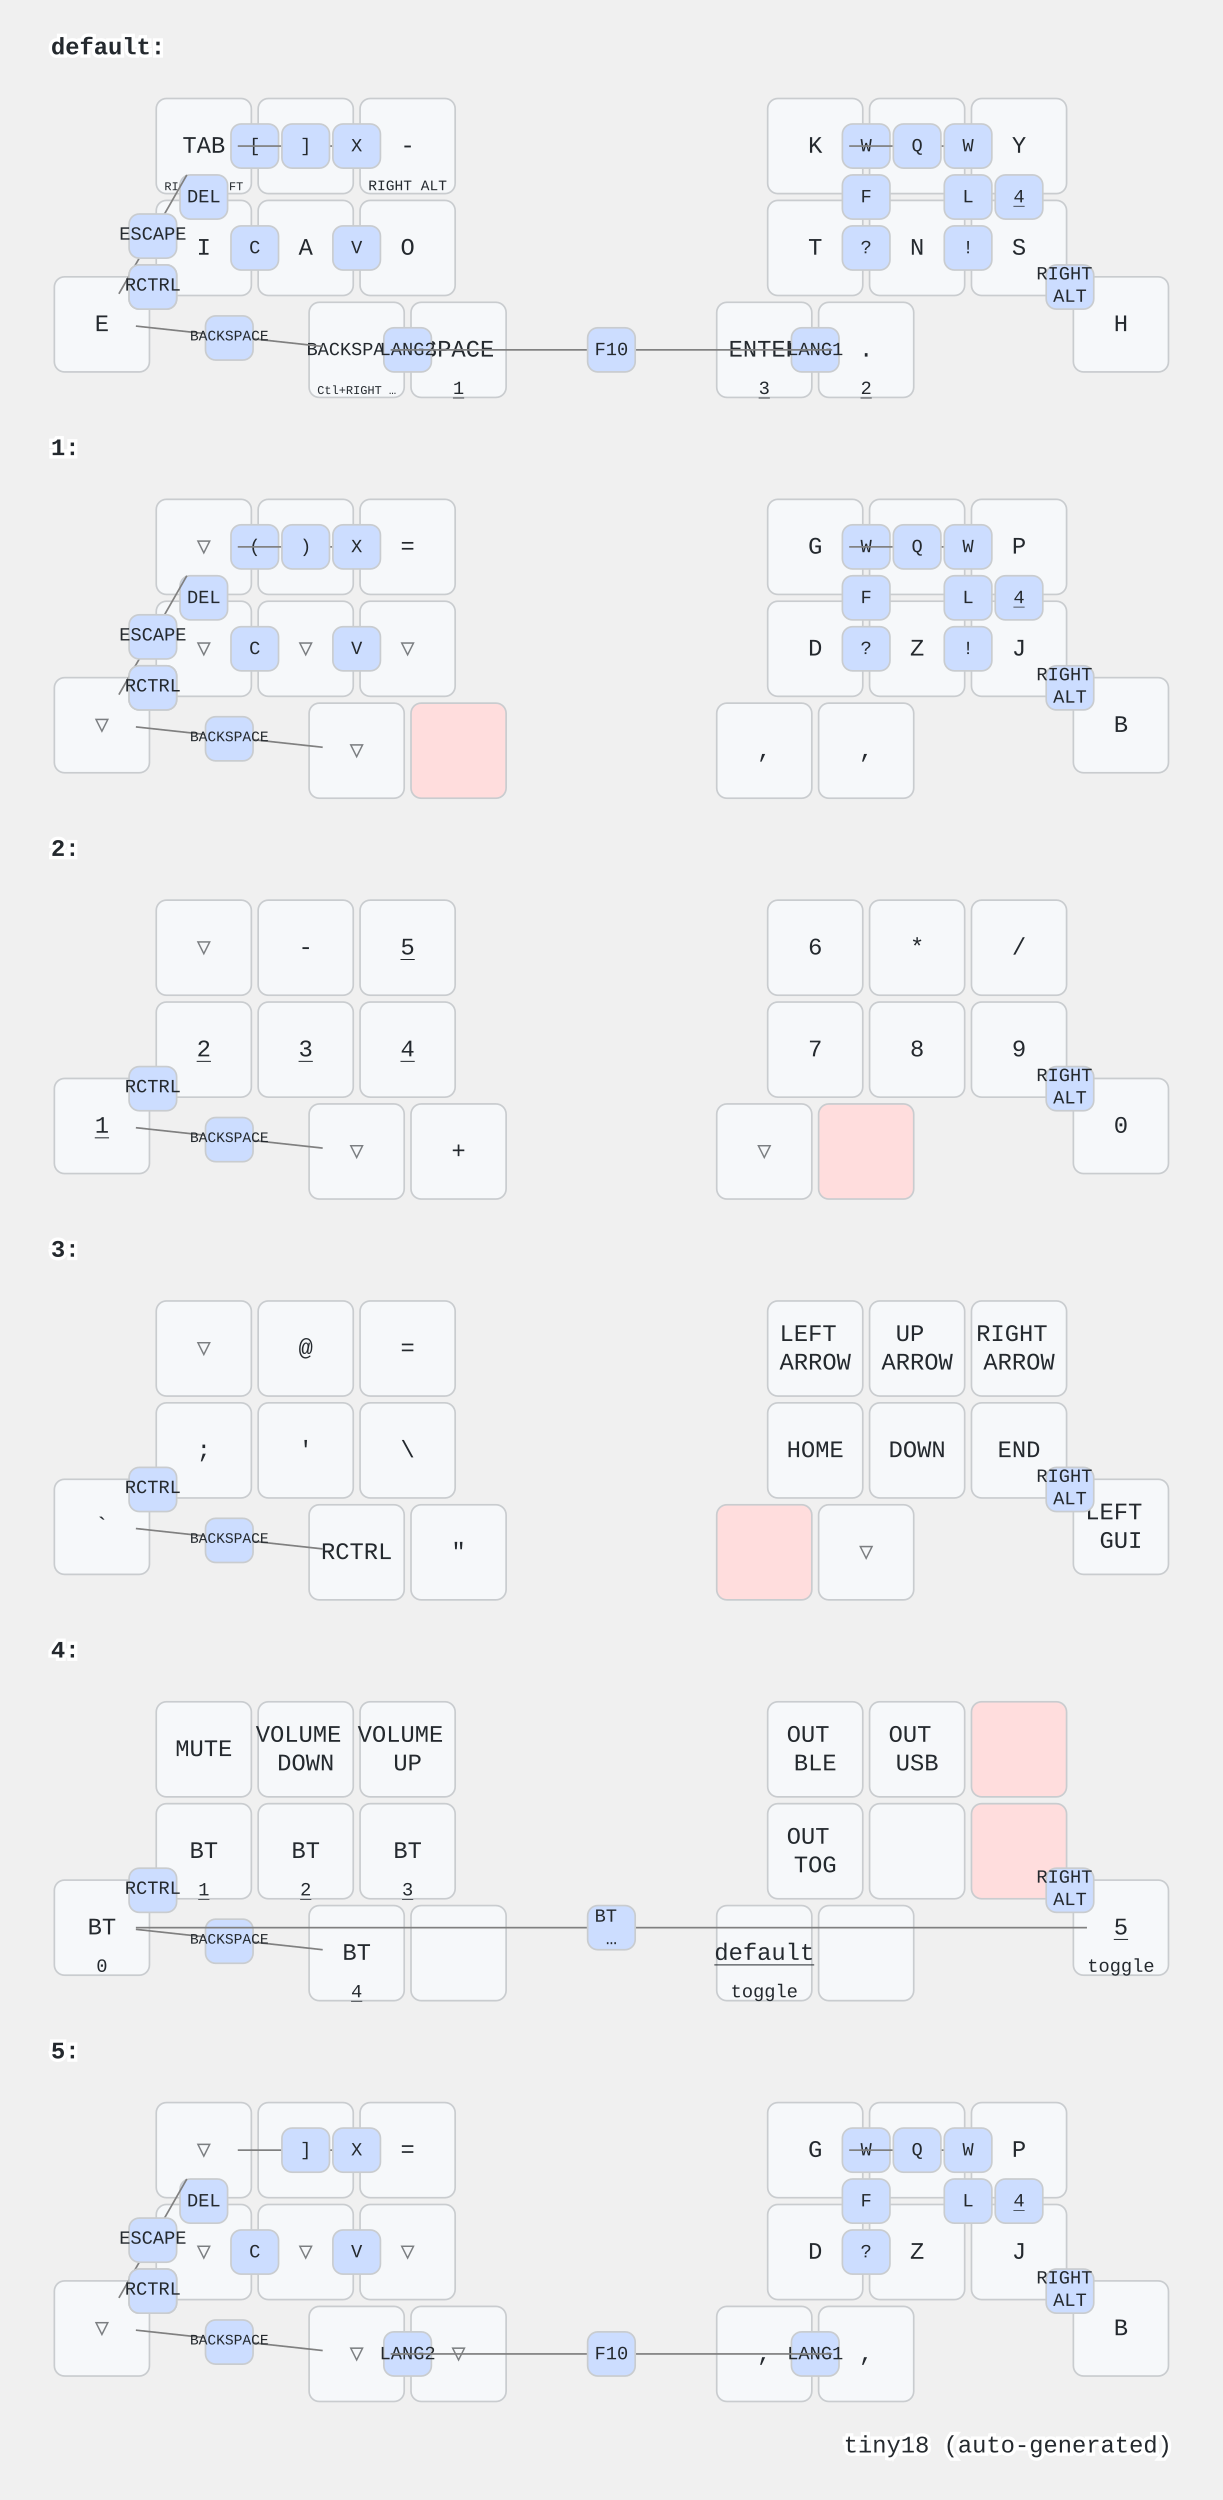
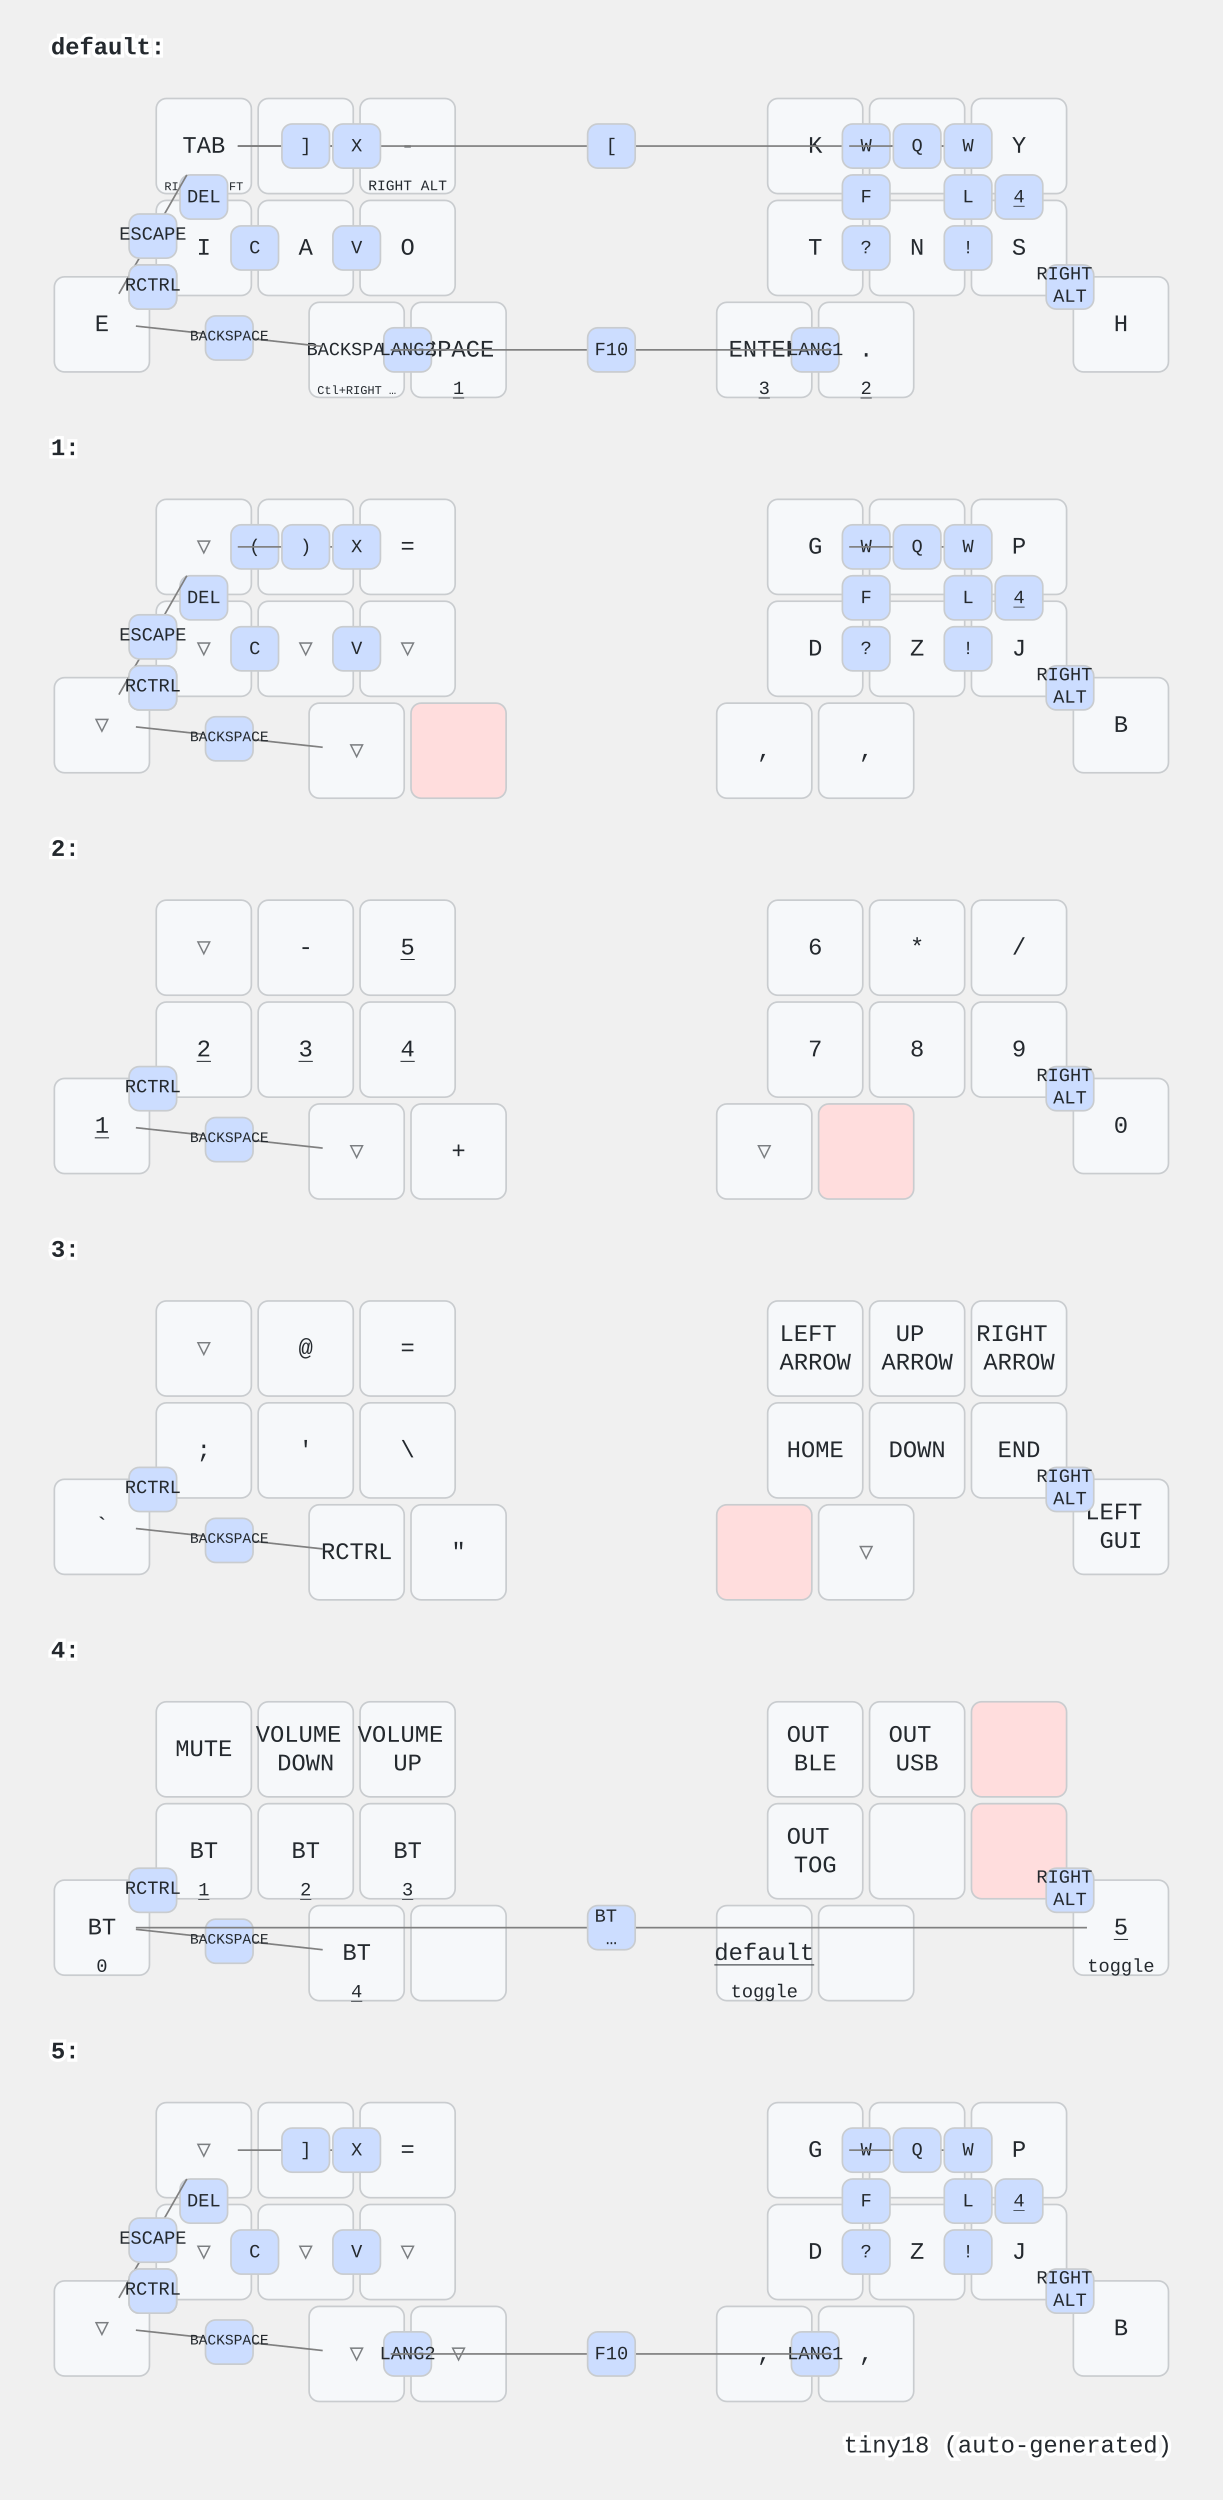
<svg xmlns="http://www.w3.org/2000/svg" width="720" height="1472" viewBox="0 0 720 1472" class="keymap">
  <style>/* inherit to force styles through use tags */
svg path {
    fill: inherit;
}

/* font and background color specifications */
svg.keymap {
    font-family: SFMono-Regular,Consolas,Liberation Mono,Menlo,monospace;
    font-size: 14px;
    font-kerning: normal;
    text-rendering: optimizeLegibility;
    fill: #24292e;
}

/* default key styling */
rect.key {
    fill: #f6f8fa;
}

rect.key, rect.combo {
    stroke: #c9cccf;
    stroke-width: 1;
}

/* default key side styling, only used is draw_key_sides is set */
rect.side {
    filter: brightness(90%);
}

/* color accent for combo boxes */
rect.combo, rect.combo-separate {
    fill: #cdf;
}

/* color accent for held keys */
rect.held, rect.combo.held {
    fill: #fdd;
}

/* color accent for ghost (optional) keys */
rect.ghost, rect.combo.ghost {
    stroke-dasharray: 4, 4;
    stroke-width: 2;
}

text {
    text-anchor: middle;
    dominant-baseline: middle;
}

/* styling for layer labels */
text.label {
    font-weight: bold;
    text-anchor: start;
    stroke: white;
    stroke-width: 4;
    paint-order: stroke;
}

/* styling for optional footer */
text.footer {
    text-anchor: end;
    dominant-baseline: auto;
    stroke: white;
    stroke-width: 4;
    paint-order: stroke;
}

/* styling for combo tap, and key non-tap label text */
text.combo, text.hold, text.shifted, text.left, text.right {
    font-size: 11px;
}

text.hold {
    text-anchor: middle;
    dominant-baseline: auto;
}

text.shifted {
    text-anchor: middle;
    dominant-baseline: hanging;
}

text.left {
    text-anchor: start;
}

text.right {
    text-anchor: end;
}

text.layer-activator {
    text-decoration: underline;
}

/* styling for hold/shifted label text in combo box */
text.combo.hold, text.combo.shifted, text.combo.left, text.combo.right {
    font-size: 8px;
}

/* lighter symbol for transparent keys */
text.trans {
    fill: #7b7e81;
}

/* styling for combo dendrons */
path.combo {
    stroke-width: 1;
    stroke: gray;
    fill: none;
}

/* Start Tabler Icons Cleanup */
/* cannot use height/width with glyphs */
.icon-tabler &gt; path {
    fill: inherit;
    stroke: inherit;
    stroke-width: 2;
}
/* hide tabler's default box */
.icon-tabler &gt; path[stroke="none"][fill="none"] {
    visibility: hidden;
}
/* End Tabler Icons Cleanup */
</style>
  <g transform="translate(30, 0)" class="layer-default">
    <text x="0" y="28" class="label" id="default">default:</text>
    <g transform="translate(0, 56)">
      <g transform="translate(90, 30)" class="key keypos-0">
        <rect rx="6" ry="6" x="-28" y="-28" width="56" height="56" class="key" />
        <text x="0" y="0" class="key tap">TAB</text>
        <text x="0" y="26" class="key hold">
          <tspan style="font-size: 64%">RIGHT SHIFT</tspan>
        </text>
      </g>
      <g transform="translate(150, 30)" class="key keypos-1">
        <rect rx="6" ry="6" x="-28" y="-28" width="56" height="56" class="key" />
        <text x="0" y="0" class="key tap">U</text>
      </g>
      <g transform="translate(210, 30)" class="key keypos-2">
        <rect rx="6" ry="6" x="-28" y="-28" width="56" height="56" class="key" />
        <text x="0" y="0" class="key tap">-</text>
        <text x="0" y="26" class="key hold">
          <tspan style="font-size: 78%">RIGHT ALT</tspan>
        </text>
      </g>
      <g transform="translate(450, 30)" class="key keypos-3">
        <rect rx="6" ry="6" x="-28" y="-28" width="56" height="56" class="key" />
        <text x="0" y="0" class="key tap">K</text>
      </g>
      <g transform="translate(510, 30)" class="key keypos-4">
        <rect rx="6" ry="6" x="-28" y="-28" width="56" height="56" class="key" />
        <text x="0" y="0" class="key tap">R</text>
      </g>
      <g transform="translate(570, 30)" class="key keypos-5">
        <rect rx="6" ry="6" x="-28" y="-28" width="56" height="56" class="key" />
        <text x="0" y="0" class="key tap">Y</text>
      </g>
      <g transform="translate(30, 135)" class="key keypos-6">
        <rect rx="6" ry="6" x="-28" y="-28" width="56" height="56" class="key" />
        <text x="0" y="0" class="key tap">E</text>
      </g>
      <g transform="translate(90, 90)" class="key keypos-7">
        <rect rx="6" ry="6" x="-28" y="-28" width="56" height="56" class="key" />
        <text x="0" y="0" class="key tap">I</text>
      </g>
      <g transform="translate(150, 90)" class="key keypos-8">
        <rect rx="6" ry="6" x="-28" y="-28" width="56" height="56" class="key" />
        <text x="0" y="0" class="key tap">A</text>
      </g>
      <g transform="translate(210, 90)" class="key keypos-9">
        <rect rx="6" ry="6" x="-28" y="-28" width="56" height="56" class="key" />
        <text x="0" y="0" class="key tap">O</text>
      </g>
      <g transform="translate(450, 90)" class="key keypos-10">
        <rect rx="6" ry="6" x="-28" y="-28" width="56" height="56" class="key" />
        <text x="0" y="0" class="key tap">T</text>
      </g>
      <g transform="translate(510, 90)" class="key keypos-11">
        <rect rx="6" ry="6" x="-28" y="-28" width="56" height="56" class="key" />
        <text x="0" y="0" class="key tap">N</text>
      </g>
      <g transform="translate(570, 90)" class="key keypos-12">
        <rect rx="6" ry="6" x="-28" y="-28" width="56" height="56" class="key" />
        <text x="0" y="0" class="key tap">S</text>
      </g>
      <g transform="translate(630, 135)" class="key keypos-13">
        <rect rx="6" ry="6" x="-28" y="-28" width="56" height="56" class="key" />
        <text x="0" y="0" class="key tap">H</text>
      </g>
      <g transform="translate(180, 150)" class="key keypos-14">
        <rect rx="6" ry="6" x="-28" y="-28" width="56" height="56" class="key" />
        <text x="0" y="0" class="key tap">
          <tspan style="font-size: 78%">BACKSPACE</tspan>
        </text>
        <text x="0" y="26" class="key hold">
          <tspan style="font-size: 64%">Ctl+RIGHT …</tspan>
        </text>
      </g>
      <g transform="translate(240, 150)" class="key keypos-15">
        <rect rx="6" ry="6" x="-28" y="-28" width="56" height="56" class="key" />
        <text x="0" y="0" class="key tap">SPACE</text>
        <a href="#x_x">
          <text x="0" y="26" class="key hold layer-activator">1</text>
        </a>
      </g>
      <g transform="translate(420, 150)" class="key keypos-16">
        <rect rx="6" ry="6" x="-28" y="-28" width="56" height="56" class="key" />
        <text x="0" y="0" class="key tap">ENTER</text>
        <a href="#x_x">
          <text x="0" y="26" class="key hold layer-activator">3</text>
        </a>
      </g>
      <g transform="translate(480, 150)" class="key keypos-17">
        <rect rx="6" ry="6" x="-28" y="-28" width="56" height="56" class="key" />
        <text x="0" y="0" class="key tap">.</text>
        <a href="#x_x">
          <text x="0" y="26" class="key hold layer-activator">2</text>
        </a>
      </g>
      <g class="combo combopos-0">
-         <rect rx="6" ry="6" x="106" y="17" width="28" height="26" class="combo" />
-         <text x="120" y="30" class="combo tap">[</text>
+         <path d="M330,30 l-220,0" class="combo" />
+         <path d="M330,30 l220,0" class="combo" />
+         <rect rx="6" ry="6" x="316" y="17" width="28" height="26" class="combo" />
+         <text x="330" y="30" class="combo tap">[</text>
      </g>
      <g class="combo combopos-1">
        <path d="M150,30 l40,0" class="combo" />
        <path d="M150,30 l-40,0" class="combo" />
        <rect rx="6" ry="6" x="136" y="17" width="28" height="26" class="combo" />
        <text x="150" y="30" class="combo tap">]</text>
      </g>
      <g class="combo combopos-2">
        <rect rx="6" ry="6" x="76" y="47" width="28" height="26" class="combo" />
        <text x="90" y="60" class="combo tap">DEL</text>
      </g>
      <g class="combo combopos-3">
        <rect rx="6" ry="6" x="46" y="100" width="28" height="26" class="combo" />
        <text x="60" y="112" class="combo tap">Z</text>
      </g>
      <g class="combo combopos-4">
        <rect rx="6" ry="6" x="106" y="77" width="28" height="26" class="combo" />
        <text x="120" y="90" class="combo tap">C</text>
      </g>
      <g class="combo combopos-5">
        <rect rx="6" ry="6" x="166" y="77" width="28" height="26" class="combo" />
        <text x="180" y="90" class="combo tap">V</text>
      </g>
      <g class="combo combopos-6">
        <rect rx="6" ry="6" x="166" y="17" width="28" height="26" class="combo" />
        <text x="180" y="30" class="combo tap">X</text>
      </g>
      <g class="combo combopos-7">
        <rect rx="6" ry="6" x="466" y="17" width="28" height="26" class="combo" />
        <text x="480" y="30" class="combo tap">W</text>
      </g>
      <g class="combo combopos-8">
        <path d="M510,30 l-40,0" class="combo" />
        <path d="M510,30 l40,0" class="combo" />
        <rect rx="6" ry="6" x="496" y="17" width="28" height="26" class="combo" />
        <text x="510" y="30" class="combo tap">Q</text>
      </g>
      <g class="combo combopos-9">
        <rect rx="6" ry="6" x="526" y="47" width="28" height="26" class="combo" />
        <text x="540" y="60" class="combo tap">L</text>
      </g>
      <g class="combo combopos-10">
        <rect rx="6" ry="6" x="466" y="47" width="28" height="26" class="combo" />
        <text x="480" y="60" class="combo tap">F</text>
      </g>
      <g class="combo combopos-11">
        <rect rx="6" ry="6" x="466" y="77" width="28" height="26" class="combo" />
        <text x="480" y="90" class="combo tap">?</text>
      </g>
      <g class="combo combopos-12">
        <rect rx="6" ry="6" x="526" y="77" width="28" height="26" class="combo" />
        <text x="540" y="90" class="combo tap">!</text>
      </g>
      <g class="combo combopos-13">
        <rect rx="6" ry="6" x="556" y="47" width="28" height="26" class="combo" />
        <a href="#x_x">
          <text x="570" y="60" class="combo tap layer-activator">4</text>
        </a>
      </g>
      <g class="combo combopos-14">
        <path d="M60,82 l-20,35" class="combo" />
        <path d="M60,82 l20,-35" class="combo" />
        <rect rx="6" ry="6" x="46" y="70" width="28" height="26" class="combo" />
        <text x="60" y="82" class="combo tap">ESCAPE</text>
      </g>
      <g class="combo combopos-15">
        <rect rx="6" ry="6" x="436" y="137" width="28" height="26" class="combo" />
        <text x="450" y="150" class="combo tap">LANG1</text>
      </g>
      <g class="combo combopos-16">
        <rect rx="6" ry="6" x="196" y="137" width="28" height="26" class="combo" />
        <text x="210" y="150" class="combo tap">LANG2</text>
      </g>
      <g class="combo combopos-17">
        <path d="M330,150 l-130,0" class="combo" />
        <path d="M330,150 l130,0" class="combo" />
        <rect rx="6" ry="6" x="316" y="137" width="28" height="26" class="combo" />
        <text x="330" y="150" class="combo tap">F10</text>
      </g>
      <g class="combo combopos-18">
        <rect rx="6" ry="6" x="526" y="17" width="28" height="26" class="combo" />
        <text x="540" y="30" class="combo tap">W</text>
      </g>
      <g class="combo combopos-19">
        <path d="M105,142 l-55,-6" class="combo" />
        <path d="M105,142 l55,6" class="combo" />
        <rect rx="6" ry="6" x="91" y="130" width="28" height="26" class="combo" />
        <text x="105" y="142" class="combo tap">
          <tspan style="font-size: 78%">BACKSPACE</tspan>
        </text>
      </g>
      <g class="combo combopos-20">
        <rect rx="6" ry="6" x="46" y="100" width="28" height="26" class="combo" />
        <text x="60" y="112" class="combo tap">RCTRL</text>
      </g>
      <g class="combo combopos-21">
        <rect rx="6" ry="6" x="586" y="100" width="28" height="26" class="combo" />
        <text x="600" y="112" class="combo tap">
          <tspan x="600" dy="-0.6em">RIGHT</tspan>
          <tspan x="600" dy="1.2em">ALT</tspan>
        </text>
      </g>
    </g>
  </g>
  <g transform="translate(30, 236)" class="layer-1">
    <text x="0" y="28" class="label" id="x_x">1:</text>
    <g transform="translate(0, 56)">
      <g transform="translate(90, 30)" class="key trans keypos-0">
        <rect rx="6" ry="6" x="-28" y="-28" width="56" height="56" class="key trans" />
        <text x="0" y="0" class="key trans tap">▽</text>
      </g>
      <g transform="translate(150, 30)" class="key trans keypos-1">
        <rect rx="6" ry="6" x="-28" y="-28" width="56" height="56" class="key trans" />
        <text x="0" y="0" class="key trans tap">▽</text>
      </g>
      <g transform="translate(210, 30)" class="key keypos-2">
        <rect rx="6" ry="6" x="-28" y="-28" width="56" height="56" class="key" />
        <text x="0" y="0" class="key tap">=</text>
      </g>
      <g transform="translate(450, 30)" class="key keypos-3">
        <rect rx="6" ry="6" x="-28" y="-28" width="56" height="56" class="key" />
        <text x="0" y="0" class="key tap">G</text>
      </g>
      <g transform="translate(510, 30)" class="key keypos-4">
        <rect rx="6" ry="6" x="-28" y="-28" width="56" height="56" class="key" />
        <text x="0" y="0" class="key tap">M</text>
      </g>
      <g transform="translate(570, 30)" class="key keypos-5">
        <rect rx="6" ry="6" x="-28" y="-28" width="56" height="56" class="key" />
        <text x="0" y="0" class="key tap">P</text>
      </g>
      <g transform="translate(30, 135)" class="key trans keypos-6">
        <rect rx="6" ry="6" x="-28" y="-28" width="56" height="56" class="key trans" />
        <text x="0" y="0" class="key trans tap">▽</text>
      </g>
      <g transform="translate(90, 90)" class="key trans keypos-7">
        <rect rx="6" ry="6" x="-28" y="-28" width="56" height="56" class="key trans" />
        <text x="0" y="0" class="key trans tap">▽</text>
      </g>
      <g transform="translate(150, 90)" class="key trans keypos-8">
        <rect rx="6" ry="6" x="-28" y="-28" width="56" height="56" class="key trans" />
        <text x="0" y="0" class="key trans tap">▽</text>
      </g>
      <g transform="translate(210, 90)" class="key trans keypos-9">
        <rect rx="6" ry="6" x="-28" y="-28" width="56" height="56" class="key trans" />
        <text x="0" y="0" class="key trans tap">▽</text>
      </g>
      <g transform="translate(450, 90)" class="key keypos-10">
        <rect rx="6" ry="6" x="-28" y="-28" width="56" height="56" class="key" />
        <text x="0" y="0" class="key tap">D</text>
      </g>
      <g transform="translate(510, 90)" class="key keypos-11">
        <rect rx="6" ry="6" x="-28" y="-28" width="56" height="56" class="key" />
        <text x="0" y="0" class="key tap">Z</text>
      </g>
      <g transform="translate(570, 90)" class="key keypos-12">
        <rect rx="6" ry="6" x="-28" y="-28" width="56" height="56" class="key" />
        <text x="0" y="0" class="key tap">J</text>
      </g>
      <g transform="translate(630, 135)" class="key keypos-13">
        <rect rx="6" ry="6" x="-28" y="-28" width="56" height="56" class="key" />
        <text x="0" y="0" class="key tap">B</text>
      </g>
      <g transform="translate(180, 150)" class="key trans keypos-14">
        <rect rx="6" ry="6" x="-28" y="-28" width="56" height="56" class="key trans" />
        <text x="0" y="0" class="key trans tap">▽</text>
      </g>
      <g transform="translate(240, 150)" class="key held keypos-15">
        <rect rx="6" ry="6" x="-28" y="-28" width="56" height="56" class="key held" />
      </g>
      <g transform="translate(420, 150)" class="key keypos-16">
        <rect rx="6" ry="6" x="-28" y="-28" width="56" height="56" class="key" />
        <text x="0" y="0" class="key tap">,</text>
      </g>
      <g transform="translate(480, 150)" class="key keypos-17">
        <rect rx="6" ry="6" x="-28" y="-28" width="56" height="56" class="key" />
        <text x="0" y="0" class="key tap">,</text>
      </g>
      <g class="combo combopos-0">
        <rect rx="6" ry="6" x="106" y="17" width="28" height="26" class="combo" />
        <text x="120" y="30" class="combo tap">(</text>
      </g>
      <g class="combo combopos-1">
        <path d="M150,30 l40,0" class="combo" />
        <path d="M150,30 l-40,0" class="combo" />
        <rect rx="6" ry="6" x="136" y="17" width="28" height="26" class="combo" />
        <text x="150" y="30" class="combo tap">)</text>
      </g>
      <g class="combo combopos-2">
        <rect rx="6" ry="6" x="76" y="47" width="28" height="26" class="combo" />
        <text x="90" y="60" class="combo tap">DEL</text>
      </g>
      <g class="combo combopos-3">
        <rect rx="6" ry="6" x="46" y="100" width="28" height="26" class="combo" />
        <text x="60" y="112" class="combo tap">Z</text>
      </g>
      <g class="combo combopos-4">
        <rect rx="6" ry="6" x="106" y="77" width="28" height="26" class="combo" />
        <text x="120" y="90" class="combo tap">C</text>
      </g>
      <g class="combo combopos-5">
        <rect rx="6" ry="6" x="166" y="77" width="28" height="26" class="combo" />
        <text x="180" y="90" class="combo tap">V</text>
      </g>
      <g class="combo combopos-6">
        <rect rx="6" ry="6" x="166" y="17" width="28" height="26" class="combo" />
        <text x="180" y="30" class="combo tap">X</text>
      </g>
      <g class="combo combopos-7">
        <rect rx="6" ry="6" x="466" y="17" width="28" height="26" class="combo" />
        <text x="480" y="30" class="combo tap">W</text>
      </g>
      <g class="combo combopos-8">
        <path d="M510,30 l-40,0" class="combo" />
        <path d="M510,30 l40,0" class="combo" />
        <rect rx="6" ry="6" x="496" y="17" width="28" height="26" class="combo" />
        <text x="510" y="30" class="combo tap">Q</text>
      </g>
      <g class="combo combopos-9">
        <rect rx="6" ry="6" x="526" y="47" width="28" height="26" class="combo" />
        <text x="540" y="60" class="combo tap">L</text>
      </g>
      <g class="combo combopos-10">
        <rect rx="6" ry="6" x="466" y="47" width="28" height="26" class="combo" />
        <text x="480" y="60" class="combo tap">F</text>
      </g>
      <g class="combo combopos-11">
        <rect rx="6" ry="6" x="466" y="77" width="28" height="26" class="combo" />
        <text x="480" y="90" class="combo tap">?</text>
      </g>
      <g class="combo combopos-12">
        <rect rx="6" ry="6" x="526" y="77" width="28" height="26" class="combo" />
        <text x="540" y="90" class="combo tap">!</text>
      </g>
      <g class="combo combopos-13">
        <rect rx="6" ry="6" x="556" y="47" width="28" height="26" class="combo" />
        <a href="#x_x">
          <text x="570" y="60" class="combo tap layer-activator">4</text>
        </a>
      </g>
      <g class="combo combopos-14">
        <path d="M60,82 l-20,35" class="combo" />
        <path d="M60,82 l20,-35" class="combo" />
        <rect rx="6" ry="6" x="46" y="70" width="28" height="26" class="combo" />
        <text x="60" y="82" class="combo tap">ESCAPE</text>
      </g>
      <g class="combo combopos-15">
        <rect rx="6" ry="6" x="526" y="17" width="28" height="26" class="combo" />
        <text x="540" y="30" class="combo tap">W</text>
      </g>
      <g class="combo combopos-16">
        <path d="M105,142 l-55,-6" class="combo" />
        <path d="M105,142 l55,6" class="combo" />
        <rect rx="6" ry="6" x="91" y="130" width="28" height="26" class="combo" />
        <text x="105" y="142" class="combo tap">
          <tspan style="font-size: 78%">BACKSPACE</tspan>
        </text>
      </g>
      <g class="combo combopos-17">
        <rect rx="6" ry="6" x="46" y="100" width="28" height="26" class="combo" />
        <text x="60" y="112" class="combo tap">RCTRL</text>
      </g>
      <g class="combo combopos-18">
        <rect rx="6" ry="6" x="586" y="100" width="28" height="26" class="combo" />
        <text x="600" y="112" class="combo tap">
          <tspan x="600" dy="-0.6em">RIGHT</tspan>
          <tspan x="600" dy="1.2em">ALT</tspan>
        </text>
      </g>
    </g>
  </g>
  <g transform="translate(30, 472)" class="layer-2">
    <text x="0" y="28" class="label" id="x_x">2:</text>
    <g transform="translate(0, 56)">
      <g transform="translate(90, 30)" class="key trans keypos-0">
        <rect rx="6" ry="6" x="-28" y="-28" width="56" height="56" class="key trans" />
        <text x="0" y="0" class="key trans tap">▽</text>
      </g>
      <g transform="translate(150, 30)" class="key keypos-1">
        <rect rx="6" ry="6" x="-28" y="-28" width="56" height="56" class="key" />
        <text x="0" y="0" class="key tap">-</text>
      </g>
      <g transform="translate(210, 30)" class="key keypos-2">
        <rect rx="6" ry="6" x="-28" y="-28" width="56" height="56" class="key" />
        <a href="#x_x">
          <text x="0" y="0" class="key tap layer-activator">5</text>
        </a>
      </g>
      <g transform="translate(450, 30)" class="key keypos-3">
        <rect rx="6" ry="6" x="-28" y="-28" width="56" height="56" class="key" />
        <text x="0" y="0" class="key tap">6</text>
      </g>
      <g transform="translate(510, 30)" class="key keypos-4">
        <rect rx="6" ry="6" x="-28" y="-28" width="56" height="56" class="key" />
        <text x="0" y="0" class="key tap">*</text>
      </g>
      <g transform="translate(570, 30)" class="key keypos-5">
        <rect rx="6" ry="6" x="-28" y="-28" width="56" height="56" class="key" />
        <text x="0" y="0" class="key tap">/</text>
      </g>
      <g transform="translate(30, 135)" class="key keypos-6">
        <rect rx="6" ry="6" x="-28" y="-28" width="56" height="56" class="key" />
        <a href="#x_x">
          <text x="0" y="0" class="key tap layer-activator">1</text>
        </a>
      </g>
      <g transform="translate(90, 90)" class="key keypos-7">
        <rect rx="6" ry="6" x="-28" y="-28" width="56" height="56" class="key" />
        <a href="#x_x">
          <text x="0" y="0" class="key tap layer-activator">2</text>
        </a>
      </g>
      <g transform="translate(150, 90)" class="key keypos-8">
        <rect rx="6" ry="6" x="-28" y="-28" width="56" height="56" class="key" />
        <a href="#x_x">
          <text x="0" y="0" class="key tap layer-activator">3</text>
        </a>
      </g>
      <g transform="translate(210, 90)" class="key keypos-9">
        <rect rx="6" ry="6" x="-28" y="-28" width="56" height="56" class="key" />
        <a href="#x_x">
          <text x="0" y="0" class="key tap layer-activator">4</text>
        </a>
      </g>
      <g transform="translate(450, 90)" class="key keypos-10">
        <rect rx="6" ry="6" x="-28" y="-28" width="56" height="56" class="key" />
        <text x="0" y="0" class="key tap">7</text>
      </g>
      <g transform="translate(510, 90)" class="key keypos-11">
        <rect rx="6" ry="6" x="-28" y="-28" width="56" height="56" class="key" />
        <text x="0" y="0" class="key tap">8</text>
      </g>
      <g transform="translate(570, 90)" class="key keypos-12">
        <rect rx="6" ry="6" x="-28" y="-28" width="56" height="56" class="key" />
        <text x="0" y="0" class="key tap">9</text>
      </g>
      <g transform="translate(630, 135)" class="key keypos-13">
        <rect rx="6" ry="6" x="-28" y="-28" width="56" height="56" class="key" />
        <text x="0" y="0" class="key tap">0</text>
      </g>
      <g transform="translate(180, 150)" class="key trans keypos-14">
        <rect rx="6" ry="6" x="-28" y="-28" width="56" height="56" class="key trans" />
        <text x="0" y="0" class="key trans tap">▽</text>
      </g>
      <g transform="translate(240, 150)" class="key keypos-15">
        <rect rx="6" ry="6" x="-28" y="-28" width="56" height="56" class="key" />
        <text x="0" y="0" class="key tap">+</text>
      </g>
      <g transform="translate(420, 150)" class="key trans keypos-16">
        <rect rx="6" ry="6" x="-28" y="-28" width="56" height="56" class="key trans" />
        <text x="0" y="0" class="key trans tap">▽</text>
      </g>
      <g transform="translate(480, 150)" class="key held keypos-17">
        <rect rx="6" ry="6" x="-28" y="-28" width="56" height="56" class="key held" />
      </g>
      <g class="combo combopos-0">
        <path d="M105,142 l-55,-6" class="combo" />
        <path d="M105,142 l55,6" class="combo" />
        <rect rx="6" ry="6" x="91" y="130" width="28" height="26" class="combo" />
        <text x="105" y="142" class="combo tap">
          <tspan style="font-size: 78%">BACKSPACE</tspan>
        </text>
      </g>
      <g class="combo combopos-1">
        <rect rx="6" ry="6" x="46" y="100" width="28" height="26" class="combo" />
        <text x="60" y="112" class="combo tap">RCTRL</text>
      </g>
      <g class="combo combopos-2">
        <rect rx="6" ry="6" x="586" y="100" width="28" height="26" class="combo" />
        <text x="600" y="112" class="combo tap">
          <tspan x="600" dy="-0.6em">RIGHT</tspan>
          <tspan x="600" dy="1.2em">ALT</tspan>
        </text>
      </g>
    </g>
  </g>
  <g transform="translate(30, 708)" class="layer-3">
    <text x="0" y="28" class="label" id="x_x">3:</text>
    <g transform="translate(0, 56)">
      <g transform="translate(90, 30)" class="key trans keypos-0">
        <rect rx="6" ry="6" x="-28" y="-28" width="56" height="56" class="key trans" />
        <text x="0" y="0" class="key trans tap">▽</text>
      </g>
      <g transform="translate(150, 30)" class="key keypos-1">
        <rect rx="6" ry="6" x="-28" y="-28" width="56" height="56" class="key" />
        <text x="0" y="0" class="key tap">@</text>
      </g>
      <g transform="translate(210, 30)" class="key keypos-2">
        <rect rx="6" ry="6" x="-28" y="-28" width="56" height="56" class="key" />
        <text x="0" y="0" class="key tap">=</text>
      </g>
      <g transform="translate(450, 30)" class="key keypos-3">
        <rect rx="6" ry="6" x="-28" y="-28" width="56" height="56" class="key" />
        <text x="0" y="0" class="key tap">
          <tspan x="0" dy="-0.6em">LEFT</tspan>
          <tspan x="0" dy="1.2em">ARROW</tspan>
        </text>
      </g>
      <g transform="translate(510, 30)" class="key keypos-4">
        <rect rx="6" ry="6" x="-28" y="-28" width="56" height="56" class="key" />
        <text x="0" y="0" class="key tap">
          <tspan x="0" dy="-0.6em">UP</tspan>
          <tspan x="0" dy="1.2em">ARROW</tspan>
        </text>
      </g>
      <g transform="translate(570, 30)" class="key keypos-5">
        <rect rx="6" ry="6" x="-28" y="-28" width="56" height="56" class="key" />
        <text x="0" y="0" class="key tap">
          <tspan x="0" dy="-0.6em">RIGHT</tspan>
          <tspan x="0" dy="1.2em">ARROW</tspan>
        </text>
      </g>
      <g transform="translate(30, 135)" class="key keypos-6">
        <rect rx="6" ry="6" x="-28" y="-28" width="56" height="56" class="key" />
        <text x="0" y="0" class="key tap">`</text>
      </g>
      <g transform="translate(90, 90)" class="key keypos-7">
        <rect rx="6" ry="6" x="-28" y="-28" width="56" height="56" class="key" />
        <text x="0" y="0" class="key tap">;</text>
      </g>
      <g transform="translate(150, 90)" class="key keypos-8">
        <rect rx="6" ry="6" x="-28" y="-28" width="56" height="56" class="key" />
        <text x="0" y="0" class="key tap">'</text>
      </g>
      <g transform="translate(210, 90)" class="key keypos-9">
        <rect rx="6" ry="6" x="-28" y="-28" width="56" height="56" class="key" />
        <text x="0" y="0" class="key tap">\</text>
      </g>
      <g transform="translate(450, 90)" class="key keypos-10">
        <rect rx="6" ry="6" x="-28" y="-28" width="56" height="56" class="key" />
        <text x="0" y="0" class="key tap">HOME</text>
      </g>
      <g transform="translate(510, 90)" class="key keypos-11">
        <rect rx="6" ry="6" x="-28" y="-28" width="56" height="56" class="key" />
        <text x="0" y="0" class="key tap">DOWN</text>
      </g>
      <g transform="translate(570, 90)" class="key keypos-12">
        <rect rx="6" ry="6" x="-28" y="-28" width="56" height="56" class="key" />
        <text x="0" y="0" class="key tap">END</text>
      </g>
      <g transform="translate(630, 135)" class="key keypos-13">
        <rect rx="6" ry="6" x="-28" y="-28" width="56" height="56" class="key" />
        <text x="0" y="0" class="key tap">
          <tspan x="0" dy="-0.6em">LEFT</tspan>
          <tspan x="0" dy="1.2em">GUI</tspan>
        </text>
      </g>
      <g transform="translate(180, 150)" class="key keypos-14">
        <rect rx="6" ry="6" x="-28" y="-28" width="56" height="56" class="key" />
        <text x="0" y="0" class="key tap">RCTRL</text>
      </g>
      <g transform="translate(240, 150)" class="key keypos-15">
        <rect rx="6" ry="6" x="-28" y="-28" width="56" height="56" class="key" />
        <text x="0" y="0" class="key tap">"</text>
      </g>
      <g transform="translate(420, 150)" class="key held keypos-16">
        <rect rx="6" ry="6" x="-28" y="-28" width="56" height="56" class="key held" />
      </g>
      <g transform="translate(480, 150)" class="key trans keypos-17">
        <rect rx="6" ry="6" x="-28" y="-28" width="56" height="56" class="key trans" />
        <text x="0" y="0" class="key trans tap">▽</text>
      </g>
      <g class="combo combopos-0">
        <path d="M105,142 l-55,-6" class="combo" />
        <path d="M105,142 l55,6" class="combo" />
        <rect rx="6" ry="6" x="91" y="130" width="28" height="26" class="combo" />
        <text x="105" y="142" class="combo tap">
          <tspan style="font-size: 78%">BACKSPACE</tspan>
        </text>
      </g>
      <g class="combo combopos-1">
        <rect rx="6" ry="6" x="46" y="100" width="28" height="26" class="combo" />
        <text x="60" y="112" class="combo tap">RCTRL</text>
      </g>
      <g class="combo combopos-2">
        <rect rx="6" ry="6" x="586" y="100" width="28" height="26" class="combo" />
        <text x="600" y="112" class="combo tap">
          <tspan x="600" dy="-0.6em">RIGHT</tspan>
          <tspan x="600" dy="1.2em">ALT</tspan>
        </text>
      </g>
    </g>
  </g>
  <g transform="translate(30, 944)" class="layer-4">
    <text x="0" y="28" class="label" id="x_x">4:</text>
    <g transform="translate(0, 56)">
      <g transform="translate(90, 30)" class="key keypos-0">
        <rect rx="6" ry="6" x="-28" y="-28" width="56" height="56" class="key" />
        <text x="0" y="0" class="key tap">MUTE</text>
      </g>
      <g transform="translate(150, 30)" class="key keypos-1">
        <rect rx="6" ry="6" x="-28" y="-28" width="56" height="56" class="key" />
        <text x="0" y="0" class="key tap">
          <tspan x="0" dy="-0.6em">VOLUME</tspan>
          <tspan x="0" dy="1.2em">DOWN</tspan>
        </text>
      </g>
      <g transform="translate(210, 30)" class="key keypos-2">
        <rect rx="6" ry="6" x="-28" y="-28" width="56" height="56" class="key" />
        <text x="0" y="0" class="key tap">
          <tspan x="0" dy="-0.6em">VOLUME</tspan>
          <tspan x="0" dy="1.2em">UP</tspan>
        </text>
      </g>
      <g transform="translate(450, 30)" class="key keypos-3">
        <rect rx="6" ry="6" x="-28" y="-28" width="56" height="56" class="key" />
        <text x="0" y="0" class="key tap">
          <tspan x="0" dy="-0.6em">OUT</tspan>
          <tspan x="0" dy="1.2em">BLE</tspan>
        </text>
      </g>
      <g transform="translate(510, 30)" class="key keypos-4">
        <rect rx="6" ry="6" x="-28" y="-28" width="56" height="56" class="key" />
        <text x="0" y="0" class="key tap">
          <tspan x="0" dy="-0.6em">OUT</tspan>
          <tspan x="0" dy="1.2em">USB</tspan>
        </text>
      </g>
      <g transform="translate(570, 30)" class="key held keypos-5">
        <rect rx="6" ry="6" x="-28" y="-28" width="56" height="56" class="key held" />
      </g>
      <g transform="translate(30, 135)" class="key keypos-6">
        <rect rx="6" ry="6" x="-28" y="-28" width="56" height="56" class="key" />
        <text x="0" y="0" class="key tap">BT</text>
        <text x="0" y="26" class="key hold">0</text>
      </g>
      <g transform="translate(90, 90)" class="key keypos-7">
        <rect rx="6" ry="6" x="-28" y="-28" width="56" height="56" class="key" />
        <text x="0" y="0" class="key tap">BT</text>
        <a href="#x_x">
          <text x="0" y="26" class="key hold layer-activator">1</text>
        </a>
      </g>
      <g transform="translate(150, 90)" class="key keypos-8">
        <rect rx="6" ry="6" x="-28" y="-28" width="56" height="56" class="key" />
        <text x="0" y="0" class="key tap">BT</text>
        <a href="#x_x">
          <text x="0" y="26" class="key hold layer-activator">2</text>
        </a>
      </g>
      <g transform="translate(210, 90)" class="key keypos-9">
        <rect rx="6" ry="6" x="-28" y="-28" width="56" height="56" class="key" />
        <text x="0" y="0" class="key tap">BT</text>
        <a href="#x_x">
          <text x="0" y="26" class="key hold layer-activator">3</text>
        </a>
      </g>
      <g transform="translate(450, 90)" class="key keypos-10">
        <rect rx="6" ry="6" x="-28" y="-28" width="56" height="56" class="key" />
        <text x="0" y="0" class="key tap">
          <tspan x="0" dy="-0.6em">OUT</tspan>
          <tspan x="0" dy="1.2em">TOG</tspan>
        </text>
      </g>
      <g transform="translate(510, 90)" class="key keypos-11">
        <rect rx="6" ry="6" x="-28" y="-28" width="56" height="56" class="key" />
      </g>
      <g transform="translate(570, 90)" class="key held keypos-12">
        <rect rx="6" ry="6" x="-28" y="-28" width="56" height="56" class="key held" />
      </g>
      <g transform="translate(630, 135)" class="key keypos-13">
        <rect rx="6" ry="6" x="-28" y="-28" width="56" height="56" class="key" />
        <a href="#x_x">
          <text x="0" y="0" class="key tap layer-activator">5</text>
        </a>
        <text x="0" y="26" class="key hold">toggle</text>
      </g>
      <g transform="translate(180, 150)" class="key keypos-14">
        <rect rx="6" ry="6" x="-28" y="-28" width="56" height="56" class="key" />
        <text x="0" y="0" class="key tap">BT</text>
        <a href="#x_x">
          <text x="0" y="26" class="key hold layer-activator">4</text>
        </a>
      </g>
      <g transform="translate(240, 150)" class="key keypos-15">
        <rect rx="6" ry="6" x="-28" y="-28" width="56" height="56" class="key" />
      </g>
      <g transform="translate(420, 150)" class="key keypos-16">
        <rect rx="6" ry="6" x="-28" y="-28" width="56" height="56" class="key" />
        <a href="#default">
          <text x="0" y="0" class="key tap layer-activator">default</text>
        </a>
        <text x="0" y="26" class="key hold">toggle</text>
      </g>
      <g transform="translate(480, 150)" class="key keypos-17">
        <rect rx="6" ry="6" x="-28" y="-28" width="56" height="56" class="key" />
      </g>
      <g class="combo combopos-0">
        <path d="M105,142 l-55,-6" class="combo" />
        <path d="M105,142 l55,6" class="combo" />
        <rect rx="6" ry="6" x="91" y="130" width="28" height="26" class="combo" />
        <text x="105" y="142" class="combo tap">
          <tspan style="font-size: 78%">BACKSPACE</tspan>
        </text>
      </g>
      <g class="combo combopos-1">
        <rect rx="6" ry="6" x="46" y="100" width="28" height="26" class="combo" />
        <text x="60" y="112" class="combo tap">RCTRL</text>
      </g>
      <g class="combo combopos-2">
        <rect rx="6" ry="6" x="586" y="100" width="28" height="26" class="combo" />
        <text x="600" y="112" class="combo tap">
          <tspan x="600" dy="-0.6em">RIGHT</tspan>
          <tspan x="600" dy="1.2em">ALT</tspan>
        </text>
      </g>
      <g class="combo combopos-3">
        <path d="M330,135 l-280,0" class="combo" />
        <path d="M330,135 l280,0" class="combo" />
        <rect rx="6" ry="6" x="316" y="122" width="28" height="26" class="combo" />
        <text x="330" y="135" class="combo tap">
          <tspan x="330" dy="-0.6em">BT</tspan>
          <tspan x="330" dy="1.2em">…</tspan>
        </text>
      </g>
    </g>
  </g>
  <g transform="translate(30, 1180)" class="layer-5">
    <text x="0" y="28" class="label" id="x_x">5:</text>
    <g transform="translate(0, 56)">
      <g transform="translate(90, 30)" class="key trans keypos-0">
        <rect rx="6" ry="6" x="-28" y="-28" width="56" height="56" class="key trans" />
        <text x="0" y="0" class="key trans tap">▽</text>
      </g>
      <g transform="translate(150, 30)" class="key trans keypos-1">
        <rect rx="6" ry="6" x="-28" y="-28" width="56" height="56" class="key trans" />
        <text x="0" y="0" class="key trans tap">▽</text>
      </g>
      <g transform="translate(210, 30)" class="key keypos-2">
        <rect rx="6" ry="6" x="-28" y="-28" width="56" height="56" class="key" />
        <text x="0" y="0" class="key tap">=</text>
      </g>
      <g transform="translate(450, 30)" class="key keypos-3">
        <rect rx="6" ry="6" x="-28" y="-28" width="56" height="56" class="key" />
        <text x="0" y="0" class="key tap">G</text>
      </g>
      <g transform="translate(510, 30)" class="key keypos-4">
        <rect rx="6" ry="6" x="-28" y="-28" width="56" height="56" class="key" />
        <text x="0" y="0" class="key tap">M</text>
      </g>
      <g transform="translate(570, 30)" class="key keypos-5">
        <rect rx="6" ry="6" x="-28" y="-28" width="56" height="56" class="key" />
        <text x="0" y="0" class="key tap">P</text>
      </g>
      <g transform="translate(30, 135)" class="key trans keypos-6">
        <rect rx="6" ry="6" x="-28" y="-28" width="56" height="56" class="key trans" />
        <text x="0" y="0" class="key trans tap">▽</text>
      </g>
      <g transform="translate(90, 90)" class="key trans keypos-7">
        <rect rx="6" ry="6" x="-28" y="-28" width="56" height="56" class="key trans" />
        <text x="0" y="0" class="key trans tap">▽</text>
      </g>
      <g transform="translate(150, 90)" class="key trans keypos-8">
        <rect rx="6" ry="6" x="-28" y="-28" width="56" height="56" class="key trans" />
        <text x="0" y="0" class="key trans tap">▽</text>
      </g>
      <g transform="translate(210, 90)" class="key trans keypos-9">
        <rect rx="6" ry="6" x="-28" y="-28" width="56" height="56" class="key trans" />
        <text x="0" y="0" class="key trans tap">▽</text>
      </g>
      <g transform="translate(450, 90)" class="key keypos-10">
        <rect rx="6" ry="6" x="-28" y="-28" width="56" height="56" class="key" />
        <text x="0" y="0" class="key tap">D</text>
      </g>
      <g transform="translate(510, 90)" class="key keypos-11">
        <rect rx="6" ry="6" x="-28" y="-28" width="56" height="56" class="key" />
        <text x="0" y="0" class="key tap">Z</text>
      </g>
      <g transform="translate(570, 90)" class="key keypos-12">
        <rect rx="6" ry="6" x="-28" y="-28" width="56" height="56" class="key" />
        <text x="0" y="0" class="key tap">J</text>
      </g>
      <g transform="translate(630, 135)" class="key keypos-13">
        <rect rx="6" ry="6" x="-28" y="-28" width="56" height="56" class="key" />
        <text x="0" y="0" class="key tap">B</text>
      </g>
      <g transform="translate(180, 150)" class="key trans keypos-14">
        <rect rx="6" ry="6" x="-28" y="-28" width="56" height="56" class="key trans" />
        <text x="0" y="0" class="key trans tap">▽</text>
      </g>
      <g transform="translate(240, 150)" class="key trans keypos-15">
        <rect rx="6" ry="6" x="-28" y="-28" width="56" height="56" class="key trans" />
        <text x="0" y="0" class="key trans tap">▽</text>
      </g>
      <g transform="translate(420, 150)" class="key keypos-16">
        <rect rx="6" ry="6" x="-28" y="-28" width="56" height="56" class="key" />
        <text x="0" y="0" class="key tap">,</text>
      </g>
      <g transform="translate(480, 150)" class="key keypos-17">
        <rect rx="6" ry="6" x="-28" y="-28" width="56" height="56" class="key" />
        <text x="0" y="0" class="key tap">,</text>
      </g>
      <g class="combo combopos-0">
        <path d="M150,30 l40,0" class="combo" />
        <path d="M150,30 l-40,0" class="combo" />
        <rect rx="6" ry="6" x="136" y="17" width="28" height="26" class="combo" />
        <text x="150" y="30" class="combo tap">]</text>
      </g>
      <g class="combo combopos-1">
        <rect rx="6" ry="6" x="76" y="47" width="28" height="26" class="combo" />
        <text x="90" y="60" class="combo tap">DEL</text>
      </g>
      <g class="combo combopos-2">
        <rect rx="6" ry="6" x="46" y="100" width="28" height="26" class="combo" />
        <text x="60" y="112" class="combo tap">Z</text>
      </g>
      <g class="combo combopos-3">
        <rect rx="6" ry="6" x="106" y="77" width="28" height="26" class="combo" />
        <text x="120" y="90" class="combo tap">C</text>
      </g>
      <g class="combo combopos-4">
        <rect rx="6" ry="6" x="166" y="77" width="28" height="26" class="combo" />
        <text x="180" y="90" class="combo tap">V</text>
      </g>
      <g class="combo combopos-5">
        <rect rx="6" ry="6" x="166" y="17" width="28" height="26" class="combo" />
        <text x="180" y="30" class="combo tap">X</text>
      </g>
      <g class="combo combopos-6">
        <rect rx="6" ry="6" x="466" y="17" width="28" height="26" class="combo" />
        <text x="480" y="30" class="combo tap">W</text>
      </g>
      <g class="combo combopos-7">
        <path d="M510,30 l-40,0" class="combo" />
        <path d="M510,30 l40,0" class="combo" />
        <rect rx="6" ry="6" x="496" y="17" width="28" height="26" class="combo" />
        <text x="510" y="30" class="combo tap">Q</text>
      </g>
      <g class="combo combopos-8">
        <rect rx="6" ry="6" x="526" y="47" width="28" height="26" class="combo" />
        <text x="540" y="60" class="combo tap">L</text>
      </g>
      <g class="combo combopos-9">
        <rect rx="6" ry="6" x="466" y="47" width="28" height="26" class="combo" />
        <text x="480" y="60" class="combo tap">F</text>
      </g>
      <g class="combo combopos-10">
        <rect rx="6" ry="6" x="466" y="77" width="28" height="26" class="combo" />
        <text x="480" y="90" class="combo tap">?</text>
      </g>
      <g class="combo combopos-11">
+         <rect rx="6" ry="6" x="526" y="77" width="28" height="26" class="combo" />
+         <text x="540" y="90" class="combo tap">!</text>
+       </g>
+       <g class="combo combopos-12">
        <rect rx="6" ry="6" x="556" y="47" width="28" height="26" class="combo" />
        <a href="#x_x">
          <text x="570" y="60" class="combo tap layer-activator">4</text>
        </a>
      </g>
-       <g class="combo combopos-12">
+       <g class="combo combopos-13">
        <path d="M60,82 l-20,35" class="combo" />
        <path d="M60,82 l20,-35" class="combo" />
        <rect rx="6" ry="6" x="46" y="70" width="28" height="26" class="combo" />
        <text x="60" y="82" class="combo tap">ESCAPE</text>
      </g>
-       <g class="combo combopos-13">
+       <g class="combo combopos-14">
        <rect rx="6" ry="6" x="436" y="137" width="28" height="26" class="combo" />
        <text x="450" y="150" class="combo tap">LANG1</text>
      </g>
-       <g class="combo combopos-14">
+       <g class="combo combopos-15">
        <rect rx="6" ry="6" x="196" y="137" width="28" height="26" class="combo" />
        <text x="210" y="150" class="combo tap">LANG2</text>
      </g>
-       <g class="combo combopos-15">
+       <g class="combo combopos-16">
        <path d="M330,150 l-130,0" class="combo" />
        <path d="M330,150 l130,0" class="combo" />
        <rect rx="6" ry="6" x="316" y="137" width="28" height="26" class="combo" />
        <text x="330" y="150" class="combo tap">F10</text>
      </g>
-       <g class="combo combopos-16">
+       <g class="combo combopos-17">
        <rect rx="6" ry="6" x="526" y="17" width="28" height="26" class="combo" />
        <text x="540" y="30" class="combo tap">W</text>
      </g>
-       <g class="combo combopos-17">
+       <g class="combo combopos-18">
        <path d="M105,142 l-55,-6" class="combo" />
        <path d="M105,142 l55,6" class="combo" />
        <rect rx="6" ry="6" x="91" y="130" width="28" height="26" class="combo" />
        <text x="105" y="142" class="combo tap">
          <tspan style="font-size: 78%">BACKSPACE</tspan>
        </text>
      </g>
-       <g class="combo combopos-18">
+       <g class="combo combopos-19">
        <rect rx="6" ry="6" x="46" y="100" width="28" height="26" class="combo" />
        <text x="60" y="112" class="combo tap">RCTRL</text>
      </g>
-       <g class="combo combopos-19">
+       <g class="combo combopos-20">
        <rect rx="6" ry="6" x="586" y="100" width="28" height="26" class="combo" />
        <text x="600" y="112" class="combo tap">
          <tspan x="600" dy="-0.6em">RIGHT</tspan>
          <tspan x="600" dy="1.2em">ALT</tspan>
        </text>
      </g>
    </g>
  </g>
  <text x="690.0" y="1444.0" class="footer">tiny18 (auto-generated)</text>
</svg>
